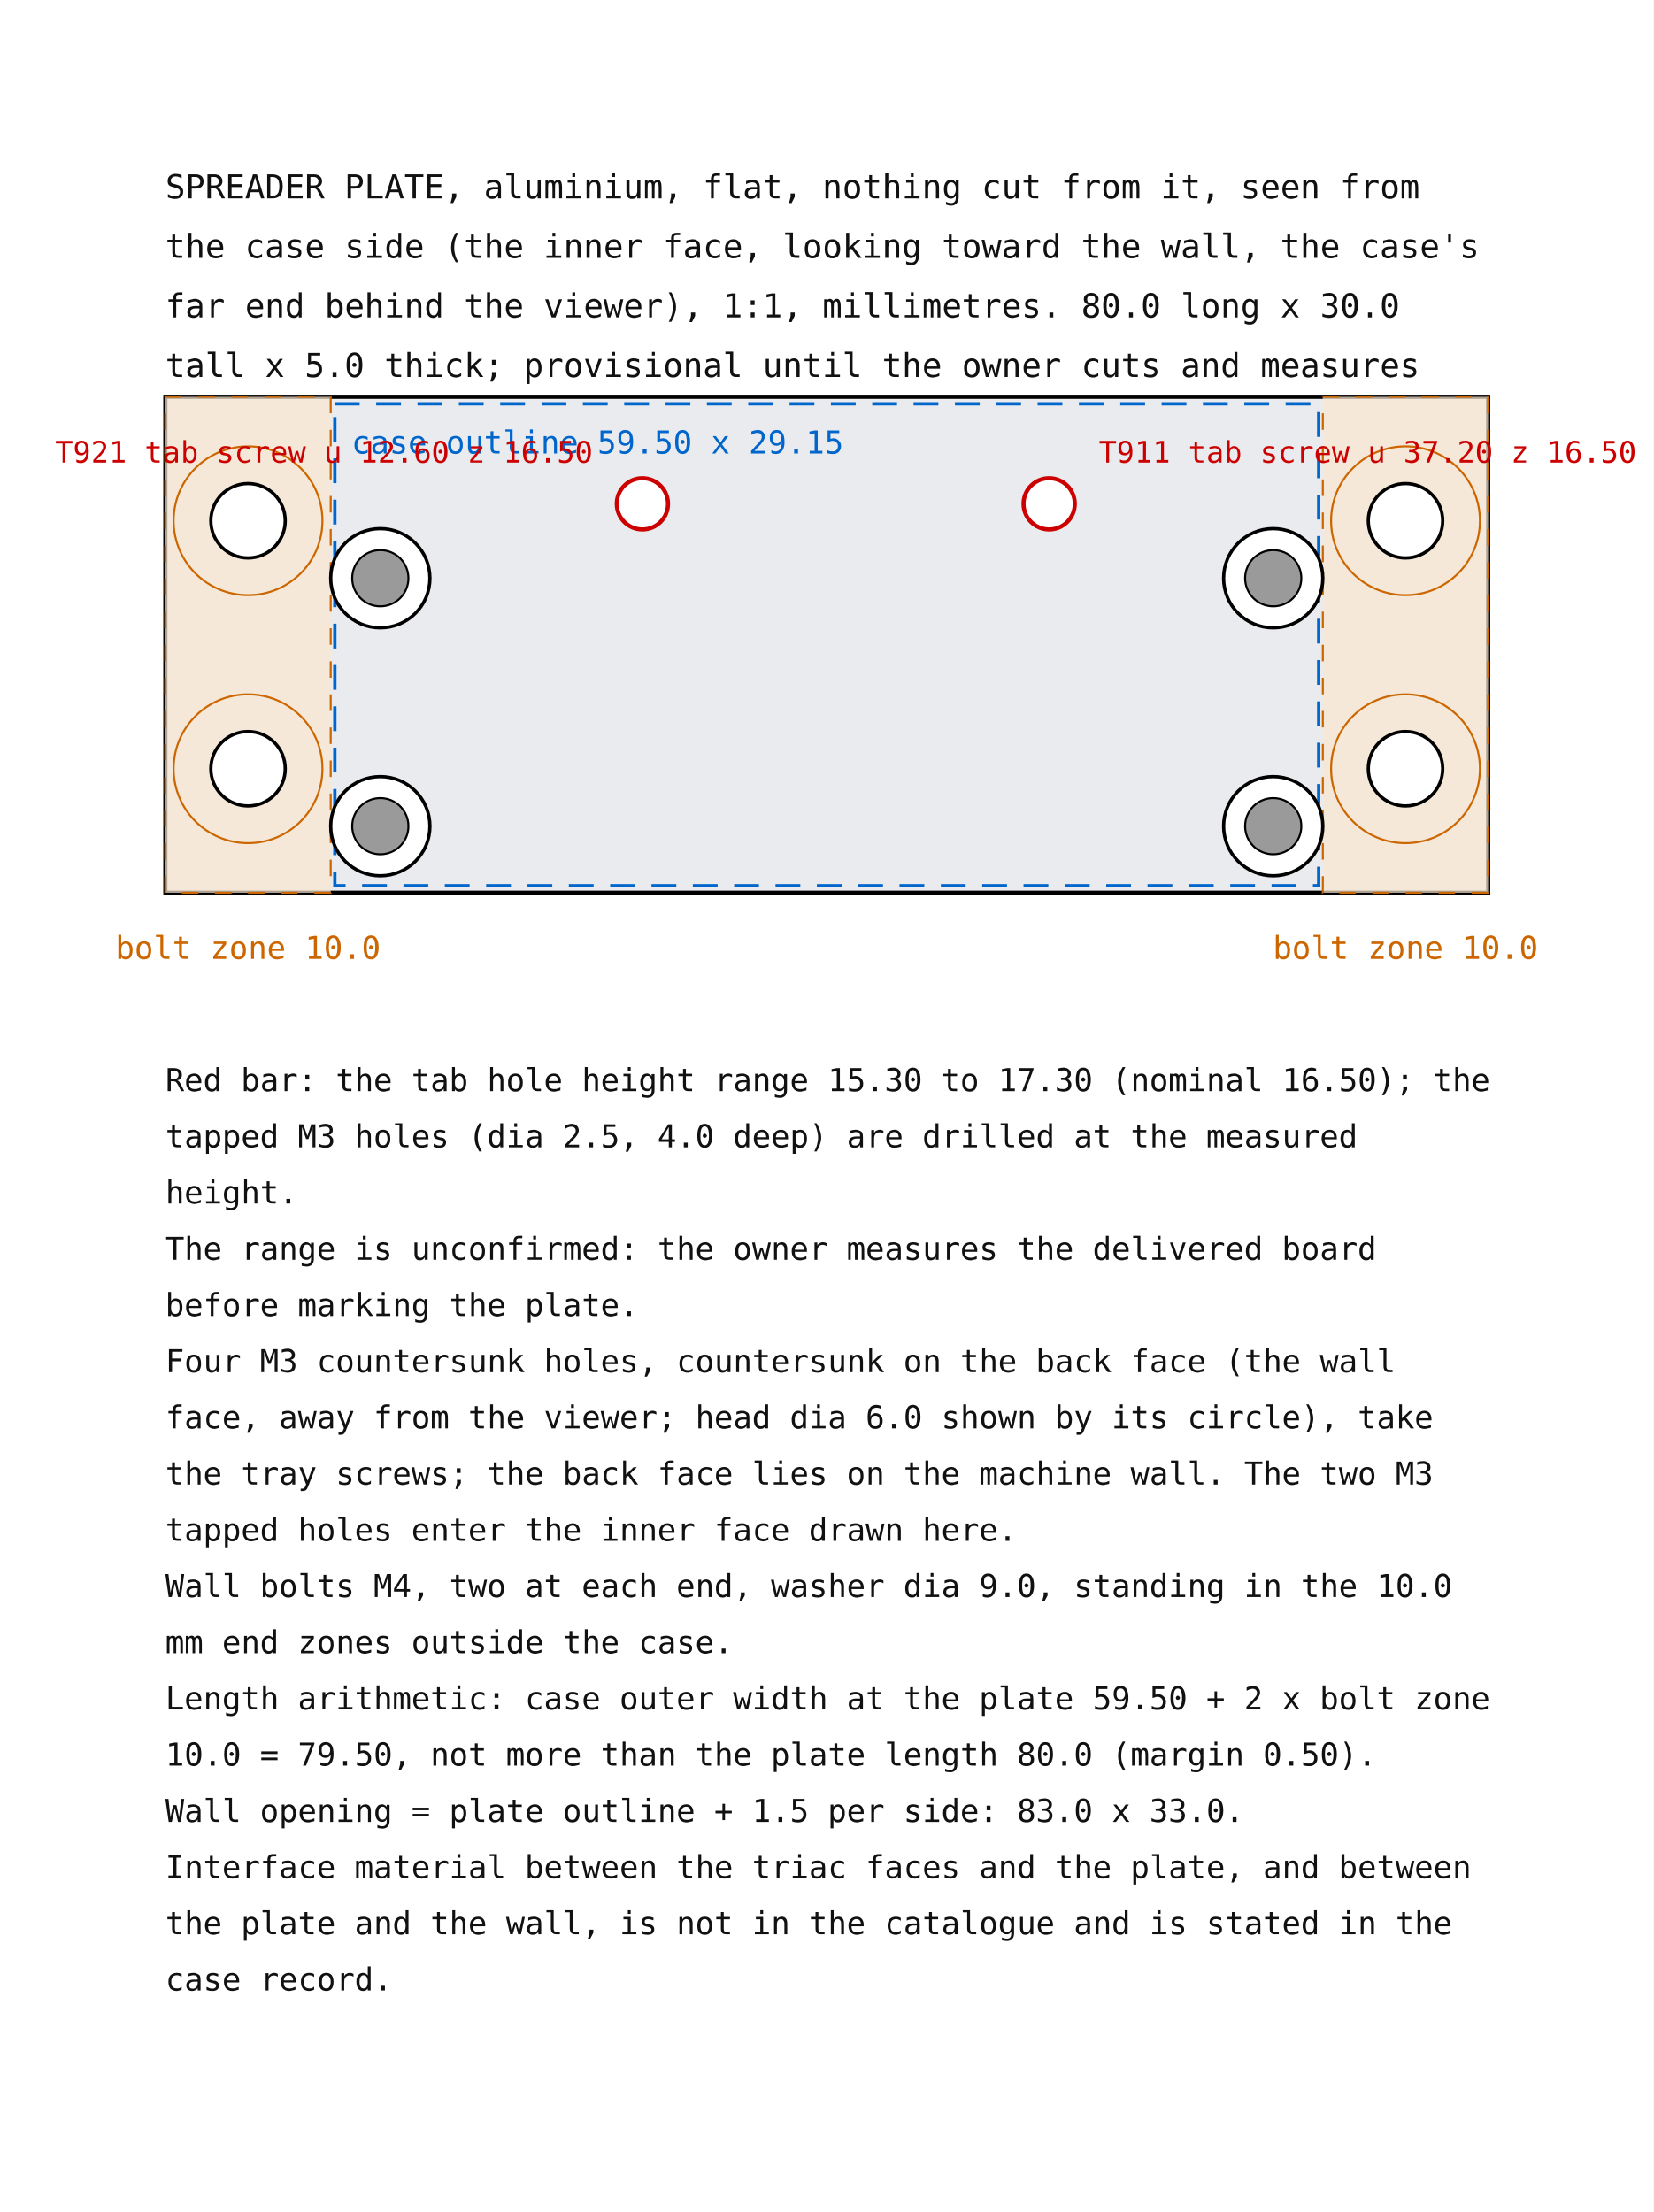
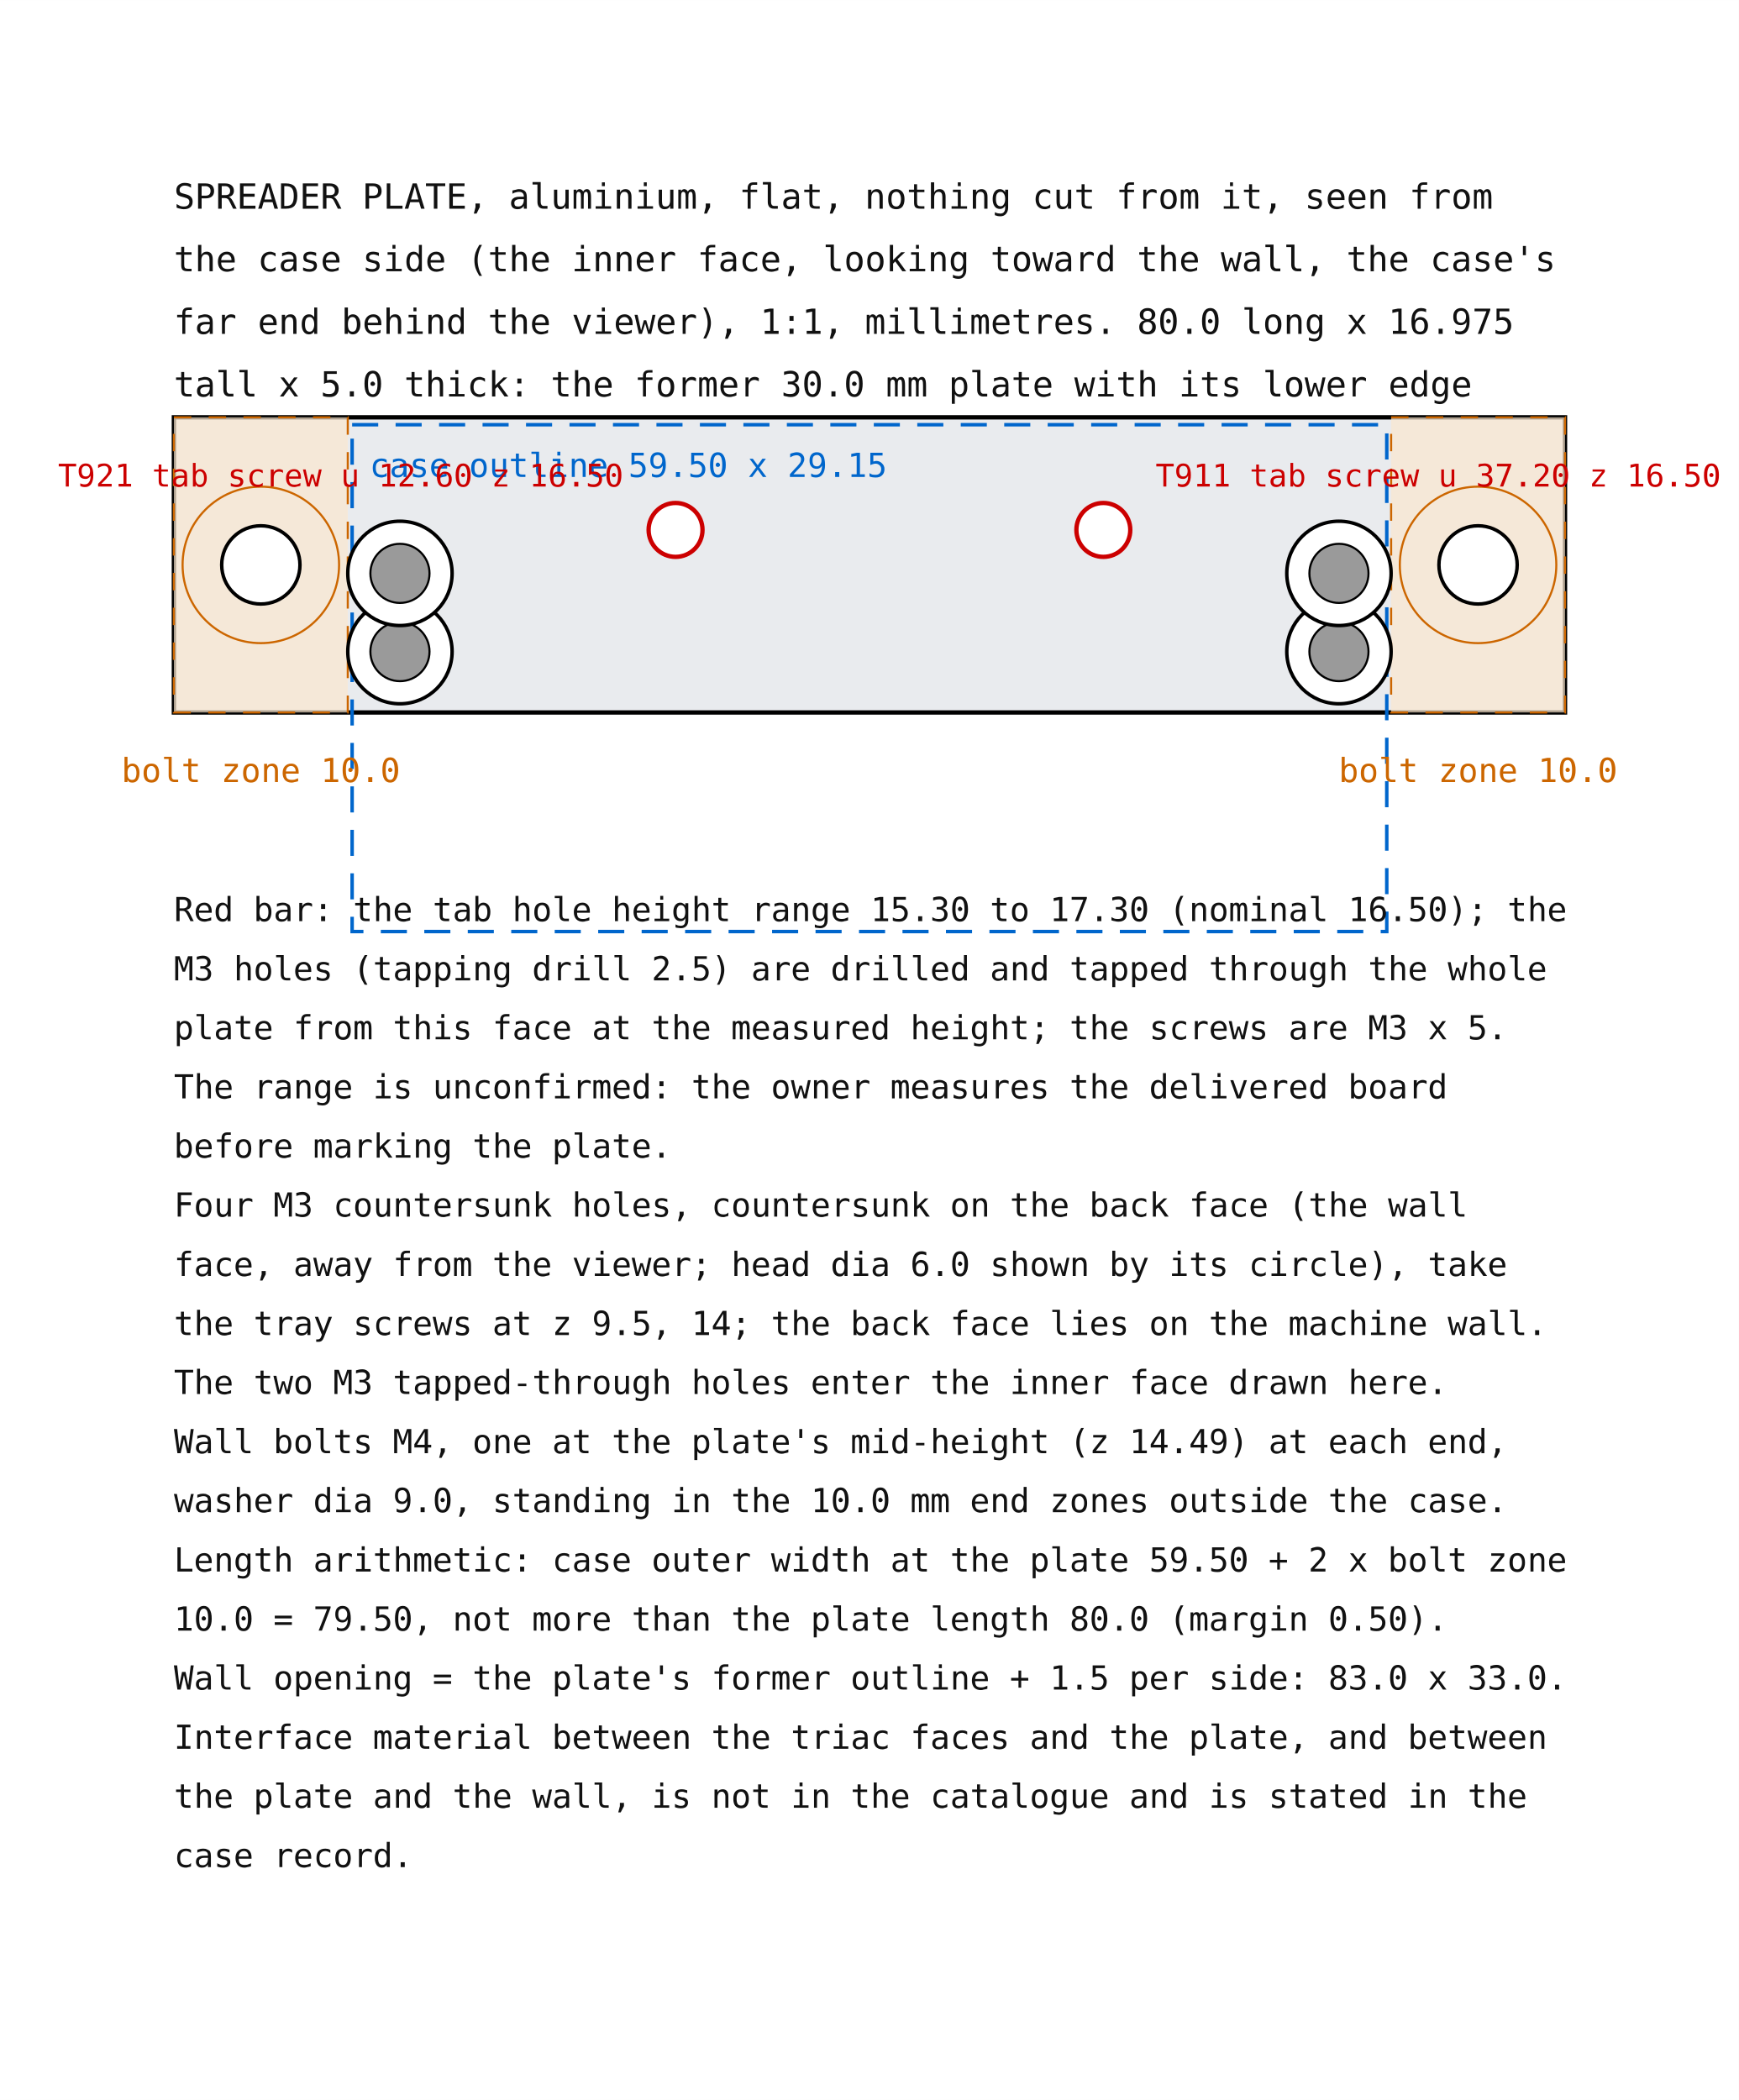
- <svg xmlns="http://www.w3.org/2000/svg" width="100.00mm" height="133.80mm" viewBox="0 0 100.000 133.800">
+ <svg xmlns="http://www.w3.org/2000/svg" width="100.00mm" height="120.78mm" viewBox="0 0 100.000 120.775">
  <rect width="100%" height="100%" fill="#ffffff" />
  <g font-family="monospace" font-size="2.1" fill="#111">
    <text x="10.00" y="12.00" fill="#111" font-size="2.0" text-anchor="start">SPREADER PLATE, aluminium, flat, nothing cut from it, seen from</text>
    <text x="10.00" y="15.60" fill="#111" font-size="2.0" text-anchor="start">the case side (the inner face, looking toward the wall, the case's</text>
-     <text x="10.00" y="19.20" fill="#111" font-size="2.0" text-anchor="start">far end behind the viewer), 1:1, millimetres. 80.0 long x 30.0</text>
-     <text x="10.00" y="22.80" fill="#111" font-size="2.0" text-anchor="start">tall x 5.0 thick; provisional until the owner cuts and measures</text>
-     <text x="10.00" y="26.40" fill="#111" font-size="2.0" text-anchor="start">the wall.</text>
-     <polygon points="10.000,24.000 90.000,24.000 90.000,54.000 10.000,54.000" style="fill:#e9ebee;stroke:#000;stroke-width:0.25" />
+     <text x="10.00" y="19.20" fill="#111" font-size="2.0" text-anchor="start">far end behind the viewer), 1:1, millimetres. 80.0 long x 16.975</text>
+     <text x="10.00" y="22.80" fill="#111" font-size="2.0" text-anchor="start">tall x 5.0 thick: the former 30.0 mm plate with its lower edge</text>
+     <text x="10.00" y="26.40" fill="#111" font-size="2.0" text-anchor="start">raised to z 6.0 above the board face, its upper edge at the former</text>
+     <text x="10.00" y="30.00" fill="#111" font-size="2.0" text-anchor="start">top z 22.975; provisional until the owner cuts and measures the</text>
+     <text x="10.00" y="33.60" fill="#111" font-size="2.0" text-anchor="start">wall.</text>
+     <polygon points="10.000,24.000 90.000,24.000 90.000,40.975 10.000,40.975" style="fill:#e9ebee;stroke:#000;stroke-width:0.25" />
    <polygon points="20.250,24.425 79.750,24.425 79.750,53.575 20.250,53.575" style="fill:none;stroke:#06c;stroke-width:0.2;stroke-dasharray:1.5 1" />
    <text x="21.25" y="27.43" fill="#06c" font-size="1.9" text-anchor="start">case outline 59.50 x 29.15</text>
-     <polygon points="10.000,24.000 20.000,24.000 20.000,54.000 10.000,54.000" style="fill:#fbe7cf;fill-opacity:0.7;stroke:#c60;stroke-width:0.12;stroke-dasharray:1 1" />
-     <circle cx="15.000" cy="46.500" r="4.500" style="fill:none;stroke:#c60;stroke-width:0.12" />
-     <circle cx="15.000" cy="46.500" r="2.250" style="fill:#fff;stroke:#000;stroke-width:0.2" />
-     <circle cx="15.000" cy="31.500" r="4.500" style="fill:none;stroke:#c60;stroke-width:0.12" />
-     <circle cx="15.000" cy="31.500" r="2.250" style="fill:#fff;stroke:#000;stroke-width:0.2" />
-     <text x="15.00" y="58.00" fill="#c60" font-size="1.9" text-anchor="middle">bolt zone 10.0</text>
-     <polygon points="80.000,24.000 90.000,24.000 90.000,54.000 80.000,54.000" style="fill:#fbe7cf;fill-opacity:0.7;stroke:#c60;stroke-width:0.12;stroke-dasharray:1 1" />
-     <circle cx="85.000" cy="46.500" r="4.500" style="fill:none;stroke:#c60;stroke-width:0.12" />
-     <circle cx="85.000" cy="46.500" r="2.250" style="fill:#fff;stroke:#000;stroke-width:0.2" />
-     <circle cx="85.000" cy="31.500" r="4.500" style="fill:none;stroke:#c60;stroke-width:0.12" />
-     <circle cx="85.000" cy="31.500" r="2.250" style="fill:#fff;stroke:#000;stroke-width:0.2" />
-     <text x="85.00" y="58.00" fill="#c60" font-size="1.9" text-anchor="middle">bolt zone 10.0</text>
-     <circle cx="23.000" cy="34.975" r="3.000" style="fill:#fff;stroke:#000;stroke-width:0.2" />
-     <circle cx="23.000" cy="34.975" r="1.700" style="fill:#9a9a9a;stroke:#000;stroke-width:0.12" />
-     <circle cx="23.000" cy="49.975" r="3.000" style="fill:#fff;stroke:#000;stroke-width:0.2" />
-     <circle cx="23.000" cy="49.975" r="1.700" style="fill:#9a9a9a;stroke:#000;stroke-width:0.12" />
-     <circle cx="77.000" cy="34.975" r="3.000" style="fill:#fff;stroke:#000;stroke-width:0.2" />
-     <circle cx="77.000" cy="34.975" r="1.700" style="fill:#9a9a9a;stroke:#000;stroke-width:0.12" />
-     <circle cx="77.000" cy="49.975" r="3.000" style="fill:#fff;stroke:#000;stroke-width:0.2" />
-     <circle cx="77.000" cy="49.975" r="1.700" style="fill:#9a9a9a;stroke:#000;stroke-width:0.12" />
+     <polygon points="10.000,24.000 20.000,24.000 20.000,40.975 10.000,40.975" style="fill:#fbe7cf;fill-opacity:0.7;stroke:#c60;stroke-width:0.12;stroke-dasharray:1 1" />
+     <circle cx="15.000" cy="32.487" r="4.500" style="fill:none;stroke:#c60;stroke-width:0.12" />
+     <circle cx="15.000" cy="32.487" r="2.250" style="fill:#fff;stroke:#000;stroke-width:0.2" />
+     <text x="15.00" y="44.98" fill="#c60" font-size="1.9" text-anchor="middle">bolt zone 10.0</text>
+     <polygon points="80.000,24.000 90.000,24.000 90.000,40.975 80.000,40.975" style="fill:#fbe7cf;fill-opacity:0.7;stroke:#c60;stroke-width:0.12;stroke-dasharray:1 1" />
+     <circle cx="85.000" cy="32.487" r="4.500" style="fill:none;stroke:#c60;stroke-width:0.12" />
+     <circle cx="85.000" cy="32.487" r="2.250" style="fill:#fff;stroke:#000;stroke-width:0.2" />
+     <text x="85.00" y="44.98" fill="#c60" font-size="1.9" text-anchor="middle">bolt zone 10.0</text>
+     <circle cx="23.000" cy="37.475" r="3.000" style="fill:#fff;stroke:#000;stroke-width:0.2" />
+     <circle cx="23.000" cy="37.475" r="1.700" style="fill:#9a9a9a;stroke:#000;stroke-width:0.12" />
+     <circle cx="23.000" cy="32.975" r="3.000" style="fill:#fff;stroke:#000;stroke-width:0.2" />
+     <circle cx="23.000" cy="32.975" r="1.700" style="fill:#9a9a9a;stroke:#000;stroke-width:0.12" />
+     <circle cx="77.000" cy="37.475" r="3.000" style="fill:#fff;stroke:#000;stroke-width:0.2" />
+     <circle cx="77.000" cy="37.475" r="1.700" style="fill:#9a9a9a;stroke:#000;stroke-width:0.12" />
+     <circle cx="77.000" cy="32.975" r="3.000" style="fill:#fff;stroke:#000;stroke-width:0.2" />
+     <circle cx="77.000" cy="32.975" r="1.700" style="fill:#9a9a9a;stroke:#000;stroke-width:0.12" />
    <line x1="38.850" y1="31.675" x2="38.850" y2="29.675" style="stroke:#c00;stroke-width:1.2;stroke-opacity:0.35" />
    <circle cx="38.850" cy="30.475" r="1.550" style="fill:#fff;stroke:#c00;stroke-width:0.25" />
    <text x="35.85" y="27.98" fill="#c00" font-size="1.8" text-anchor="end">T921 tab screw u 12.60 z 16.50</text>
    <line x1="63.450" y1="31.675" x2="63.450" y2="29.675" style="stroke:#c00;stroke-width:1.2;stroke-opacity:0.35" />
    <circle cx="63.450" cy="30.475" r="1.550" style="fill:#fff;stroke:#c00;stroke-width:0.25" />
    <text x="66.45" y="27.98" fill="#c00" font-size="1.8" text-anchor="start">T911 tab screw u 37.20 z 16.50</text>
-     <text x="10.00" y="66.00" fill="#111" font-size="1.9" text-anchor="start">Red bar: the tab hole height range 15.30 to 17.30 (nominal 16.50); the</text>
-     <text x="10.00" y="69.40" fill="#111" font-size="1.9" text-anchor="start">tapped M3 holes (dia 2.5, 4.0 deep) are drilled at the measured</text>
-     <text x="10.00" y="72.80" fill="#111" font-size="1.9" text-anchor="start">height.</text>
-     <text x="10.00" y="76.20" fill="#111" font-size="1.9" text-anchor="start">The range is unconfirmed: the owner measures the delivered board</text>
-     <text x="10.00" y="79.60" fill="#111" font-size="1.9" text-anchor="start">before marking the plate.</text>
-     <text x="10.00" y="83.00" fill="#111" font-size="1.9" text-anchor="start">Four M3 countersunk holes, countersunk on the back face (the wall</text>
-     <text x="10.00" y="86.40" fill="#111" font-size="1.9" text-anchor="start">face, away from the viewer; head dia 6.0 shown by its circle), take</text>
-     <text x="10.00" y="89.80" fill="#111" font-size="1.9" text-anchor="start">the tray screws; the back face lies on the machine wall. The two M3</text>
-     <text x="10.00" y="93.20" fill="#111" font-size="1.9" text-anchor="start">tapped holes enter the inner face drawn here.</text>
-     <text x="10.00" y="96.60" fill="#111" font-size="1.9" text-anchor="start">Wall bolts M4, two at each end, washer dia 9.0, standing in the 10.0</text>
-     <text x="10.00" y="100.00" fill="#111" font-size="1.9" text-anchor="start">mm end zones outside the case.</text>
-     <text x="10.00" y="103.40" fill="#111" font-size="1.9" text-anchor="start">Length arithmetic: case outer width at the plate 59.50 + 2 x bolt zone</text>
-     <text x="10.00" y="106.80" fill="#111" font-size="1.9" text-anchor="start">10.0 = 79.50, not more than the plate length 80.0 (margin 0.50).</text>
-     <text x="10.00" y="110.20" fill="#111" font-size="1.9" text-anchor="start">Wall opening = plate outline + 1.5 per side: 83.0 x 33.0.</text>
-     <text x="10.00" y="113.60" fill="#111" font-size="1.9" text-anchor="start">Interface material between the triac faces and the plate, and between</text>
-     <text x="10.00" y="117.00" fill="#111" font-size="1.9" text-anchor="start">the plate and the wall, is not in the catalogue and is stated in the</text>
-     <text x="10.00" y="120.40" fill="#111" font-size="1.9" text-anchor="start">case record.</text>
+     <text x="10.00" y="52.98" fill="#111" font-size="1.9" text-anchor="start">Red bar: the tab hole height range 15.30 to 17.30 (nominal 16.50); the</text>
+     <text x="10.00" y="56.38" fill="#111" font-size="1.9" text-anchor="start">M3 holes (tapping drill 2.5) are drilled and tapped through the whole</text>
+     <text x="10.00" y="59.77" fill="#111" font-size="1.9" text-anchor="start">plate from this face at the measured height; the screws are M3 x 5.</text>
+     <text x="10.00" y="63.17" fill="#111" font-size="1.9" text-anchor="start">The range is unconfirmed: the owner measures the delivered board</text>
+     <text x="10.00" y="66.58" fill="#111" font-size="1.9" text-anchor="start">before marking the plate.</text>
+     <text x="10.00" y="69.97" fill="#111" font-size="1.9" text-anchor="start">Four M3 countersunk holes, countersunk on the back face (the wall</text>
+     <text x="10.00" y="73.38" fill="#111" font-size="1.9" text-anchor="start">face, away from the viewer; head dia 6.0 shown by its circle), take</text>
+     <text x="10.00" y="76.78" fill="#111" font-size="1.9" text-anchor="start">the tray screws at z 9.5, 14; the back face lies on the machine wall.</text>
+     <text x="10.00" y="80.17" fill="#111" font-size="1.9" text-anchor="start">The two M3 tapped-through holes enter the inner face drawn here.</text>
+     <text x="10.00" y="83.58" fill="#111" font-size="1.9" text-anchor="start">Wall bolts M4, one at the plate's mid-height (z 14.49) at each end,</text>
+     <text x="10.00" y="86.97" fill="#111" font-size="1.9" text-anchor="start">washer dia 9.0, standing in the 10.0 mm end zones outside the case.</text>
+     <text x="10.00" y="90.38" fill="#111" font-size="1.9" text-anchor="start">Length arithmetic: case outer width at the plate 59.50 + 2 x bolt zone</text>
+     <text x="10.00" y="93.78" fill="#111" font-size="1.9" text-anchor="start">10.0 = 79.50, not more than the plate length 80.0 (margin 0.50).</text>
+     <text x="10.00" y="97.17" fill="#111" font-size="1.9" text-anchor="start">Wall opening = the plate's former outline + 1.5 per side: 83.0 x 33.0.</text>
+     <text x="10.00" y="100.58" fill="#111" font-size="1.9" text-anchor="start">Interface material between the triac faces and the plate, and between</text>
+     <text x="10.00" y="103.97" fill="#111" font-size="1.9" text-anchor="start">the plate and the wall, is not in the catalogue and is stated in the</text>
+     <text x="10.00" y="107.38" fill="#111" font-size="1.9" text-anchor="start">case record.</text>
  </g>
</svg>
